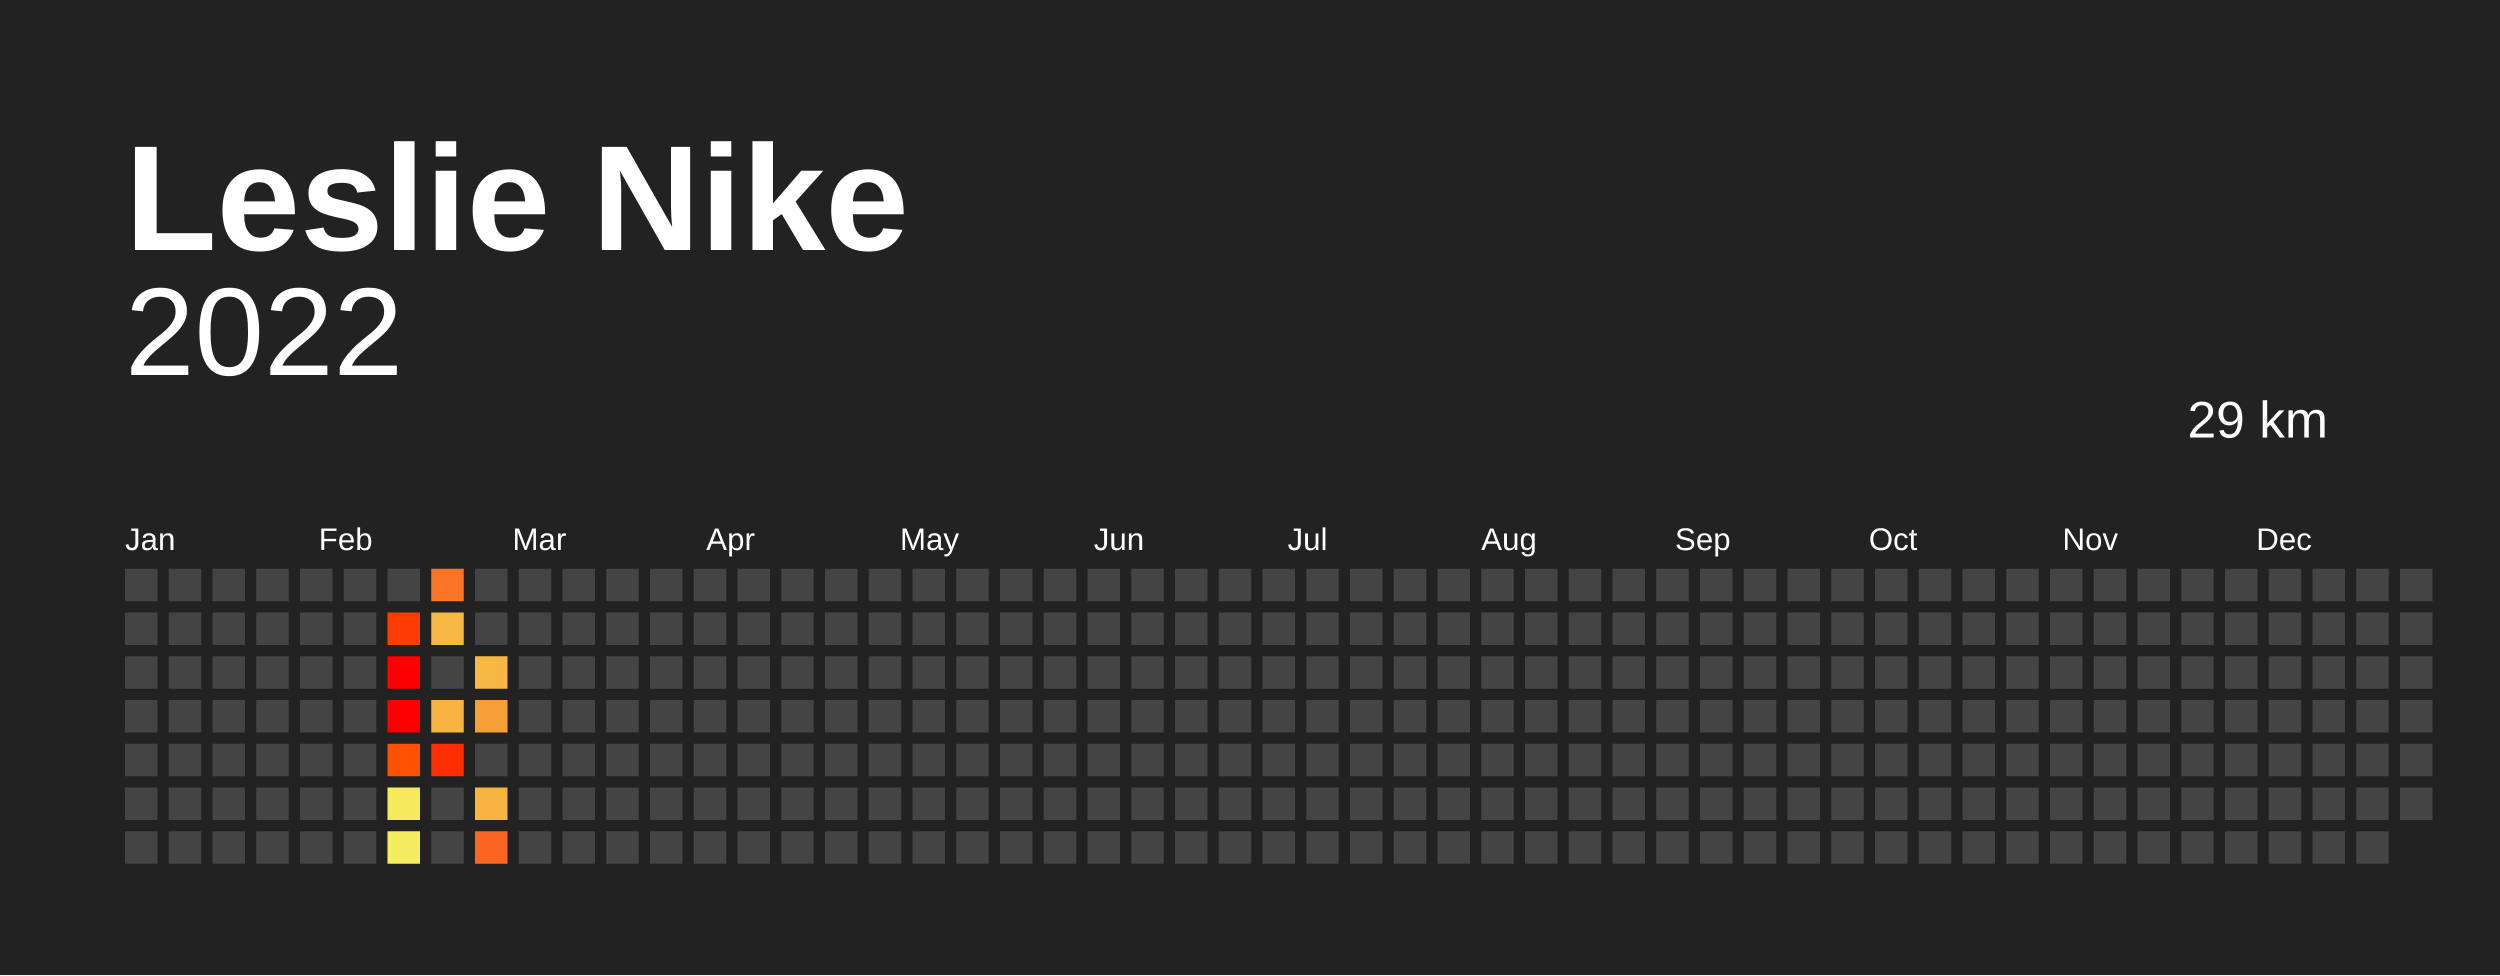
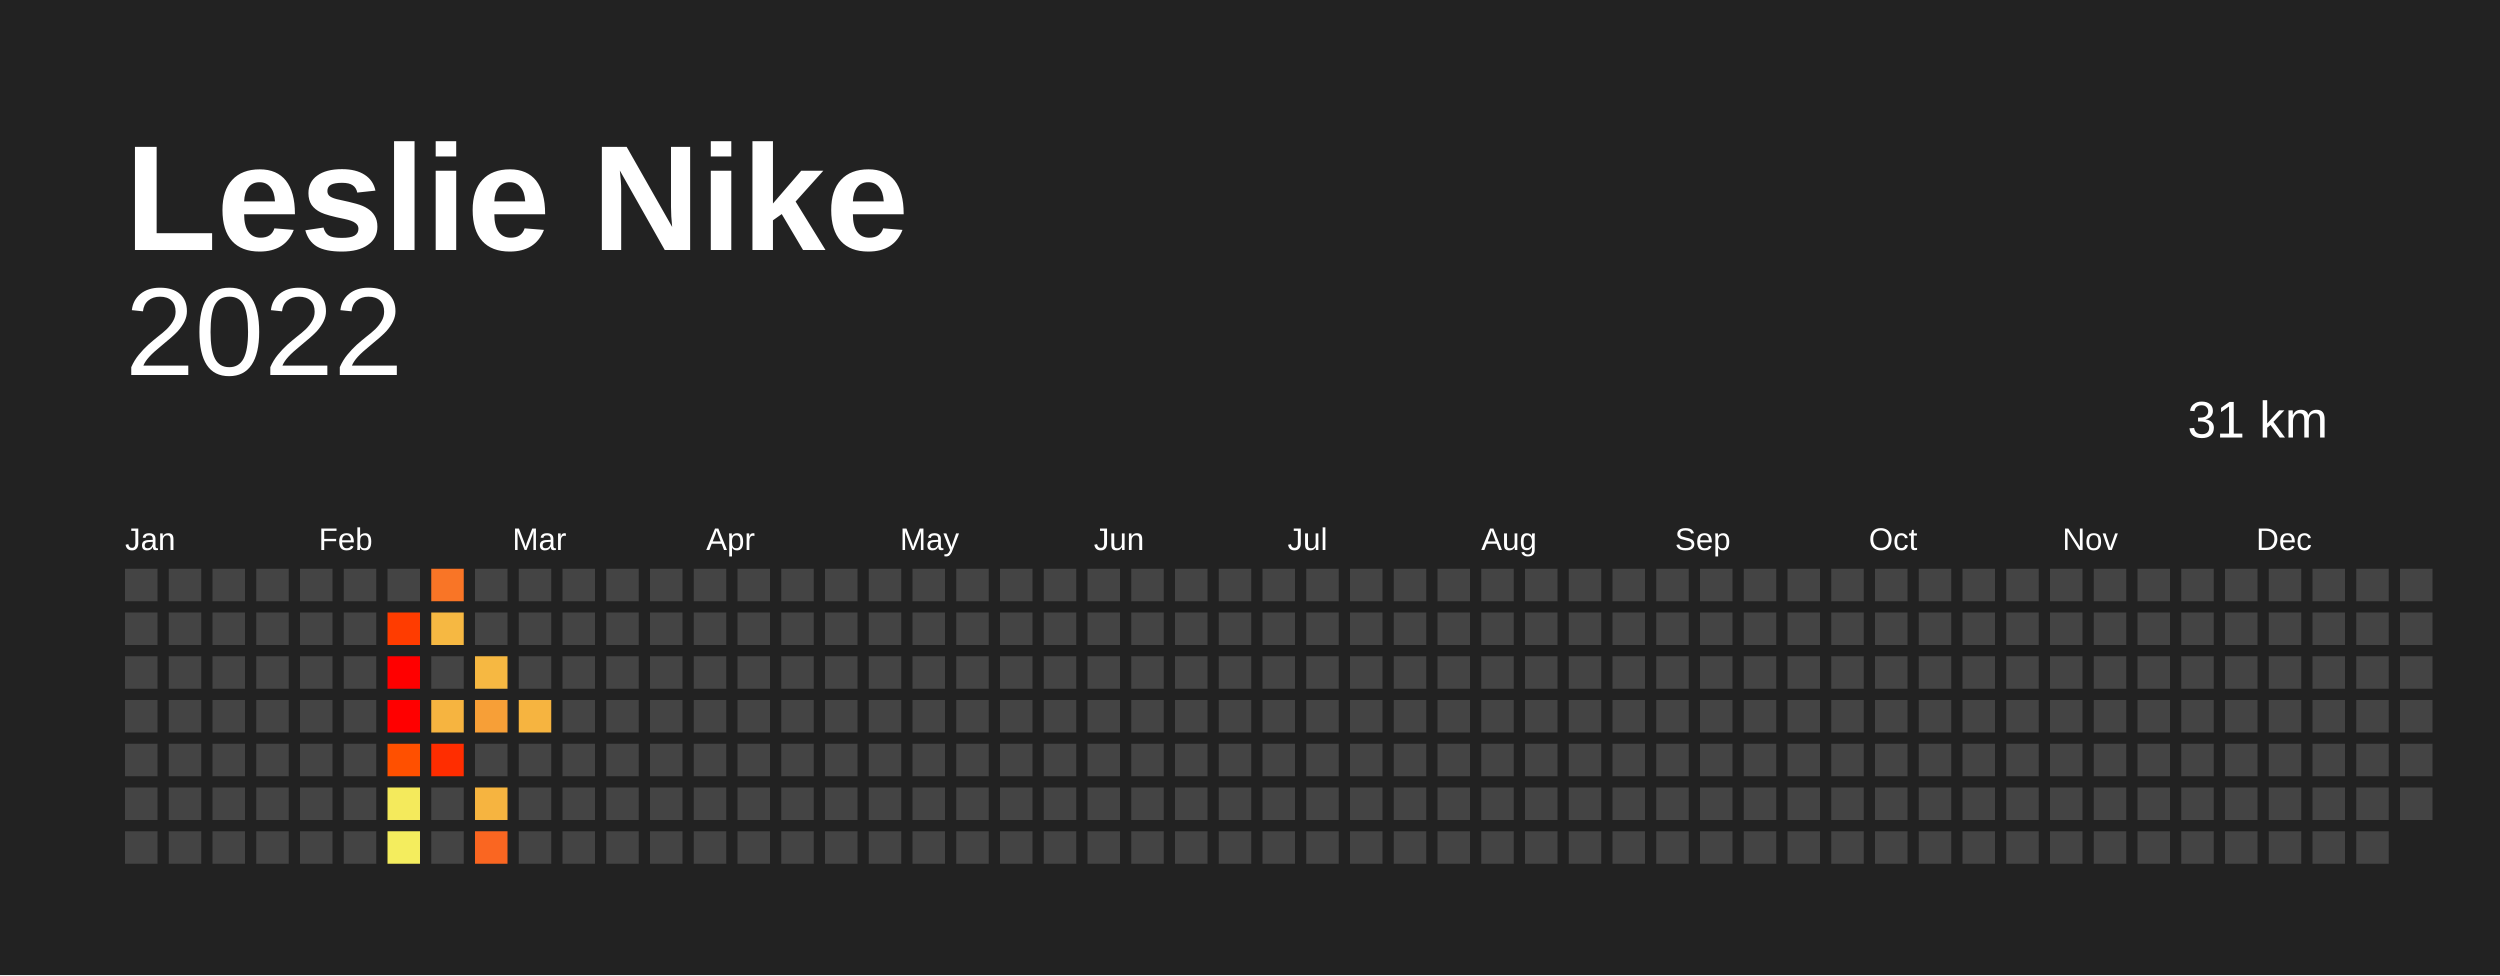
<svg xmlns="http://www.w3.org/2000/svg" baseProfile="full" height="78mm" version="1.1" viewBox="0,0,200,78" width="200mm">
  <defs />
  <rect fill="#222222" height="78" width="200" x="0" y="0" />
  <text fill="#FFFFFF" style="font-size:12px; font-family:Arial; font-weight:bold;" x="10" y="20">Leslie Nike</text>
  <text alignment-baseline="hanging" fill="#FFFFFF" style="font-size:10.0px; font-family:Arial;" x="10" y="30">2022</text>
-   <text alignment-baseline="hanging" fill="#FFFFFF" style="font-size:4.125px; font-family:Arial;" x="175" y="35">29 km</text>
+   <text alignment-baseline="hanging" fill="#FFFFFF" style="font-size:4.125px; font-family:Arial;" x="175" y="35">31 km</text>
  <text fill="#FFFFFF" style="font-size:2.5px; font-family:Arial" x="10.0" y="44">Jan</text>
  <text fill="#FFFFFF" style="font-size:2.5px; font-family:Arial" x="25.5" y="44">Feb</text>
  <text fill="#FFFFFF" style="font-size:2.5px; font-family:Arial" x="41.0" y="44">Mar</text>
  <text fill="#FFFFFF" style="font-size:2.5px; font-family:Arial" x="56.5" y="44">Apr</text>
  <text fill="#FFFFFF" style="font-size:2.5px; font-family:Arial" x="72.0" y="44">May</text>
  <text fill="#FFFFFF" style="font-size:2.5px; font-family:Arial" x="87.5" y="44">Jun</text>
  <text fill="#FFFFFF" style="font-size:2.5px; font-family:Arial" x="103.0" y="44">Jul</text>
  <text fill="#FFFFFF" style="font-size:2.5px; font-family:Arial" x="118.5" y="44">Aug</text>
  <text fill="#FFFFFF" style="font-size:2.5px; font-family:Arial" x="134.0" y="44">Sep</text>
  <text fill="#FFFFFF" style="font-size:2.5px; font-family:Arial" x="149.5" y="44">Oct</text>
  <text fill="#FFFFFF" style="font-size:2.5px; font-family:Arial" x="165.0" y="44">Nov</text>
  <text fill="#FFFFFF" style="font-size:2.5px; font-family:Arial" x="180.5" y="44">Dec</text>
  <rect fill="#444444" height="2.6" width="2.6" x="10.0" y="45.5" />
  <rect fill="#444444" height="2.6" width="2.6" x="10.0" y="49.0" />
  <rect fill="#444444" height="2.6" width="2.6" x="10.0" y="52.5" />
  <rect fill="#444444" height="2.6" width="2.6" x="10.0" y="56.0" />
  <rect fill="#444444" height="2.6" width="2.6" x="10.0" y="59.5" />
  <rect fill="#444444" height="2.6" width="2.6" x="10.0" y="63.0" />
  <rect fill="#444444" height="2.6" width="2.6" x="10.0" y="66.5" />
  <rect fill="#444444" height="2.6" width="2.6" x="13.5" y="45.5" />
  <rect fill="#444444" height="2.6" width="2.6" x="13.5" y="49.0" />
  <rect fill="#444444" height="2.6" width="2.6" x="13.5" y="52.5" />
  <rect fill="#444444" height="2.6" width="2.6" x="13.5" y="56.0" />
  <rect fill="#444444" height="2.6" width="2.6" x="13.5" y="59.5" />
  <rect fill="#444444" height="2.6" width="2.6" x="13.5" y="63.0" />
  <rect fill="#444444" height="2.6" width="2.6" x="13.5" y="66.5" />
  <rect fill="#444444" height="2.6" width="2.6" x="17.0" y="45.5" />
  <rect fill="#444444" height="2.6" width="2.6" x="17.0" y="49.0" />
  <rect fill="#444444" height="2.6" width="2.6" x="17.0" y="52.5" />
  <rect fill="#444444" height="2.6" width="2.6" x="17.0" y="56.0" />
  <rect fill="#444444" height="2.6" width="2.6" x="17.0" y="59.5" />
  <rect fill="#444444" height="2.6" width="2.6" x="17.0" y="63.0" />
  <rect fill="#444444" height="2.6" width="2.6" x="17.0" y="66.5" />
  <rect fill="#444444" height="2.6" width="2.6" x="20.5" y="45.5" />
  <rect fill="#444444" height="2.6" width="2.6" x="20.5" y="49.0" />
  <rect fill="#444444" height="2.6" width="2.6" x="20.5" y="52.5" />
  <rect fill="#444444" height="2.6" width="2.6" x="20.5" y="56.0" />
  <rect fill="#444444" height="2.6" width="2.6" x="20.5" y="59.5" />
  <rect fill="#444444" height="2.6" width="2.6" x="20.5" y="63.0" />
  <rect fill="#444444" height="2.6" width="2.6" x="20.5" y="66.5" />
  <rect fill="#444444" height="2.6" width="2.6" x="24.0" y="45.5" />
  <rect fill="#444444" height="2.6" width="2.6" x="24.0" y="49.0" />
  <rect fill="#444444" height="2.6" width="2.6" x="24.0" y="52.5" />
  <rect fill="#444444" height="2.6" width="2.6" x="24.0" y="56.0" />
  <rect fill="#444444" height="2.6" width="2.6" x="24.0" y="59.5" />
  <rect fill="#444444" height="2.6" width="2.6" x="24.0" y="63.0" />
  <rect fill="#444444" height="2.6" width="2.6" x="24.0" y="66.5" />
  <rect fill="#444444" height="2.6" width="2.6" x="27.5" y="45.5" />
  <rect fill="#444444" height="2.6" width="2.6" x="27.5" y="49.0" />
  <rect fill="#444444" height="2.6" width="2.6" x="27.5" y="52.5" />
  <rect fill="#444444" height="2.6" width="2.6" x="27.5" y="56.0" />
  <rect fill="#444444" height="2.6" width="2.6" x="27.5" y="59.5" />
  <rect fill="#444444" height="2.6" width="2.6" x="27.5" y="63.0" />
  <rect fill="#444444" height="2.6" width="2.6" x="27.5" y="66.5" />
  <rect fill="#444444" height="2.6" width="2.6" x="31.0" y="45.5" />
  <rect fill="#ff3c00" height="2.6" width="2.6" x="31.0" y="49.0" />
  <rect fill="red" height="2.6" width="2.6" x="31.0" y="52.5" />
  <rect fill="red" height="2.6" width="2.6" x="31.0" y="56.0" />
  <rect fill="#ff5000" height="2.6" width="2.6" x="31.0" y="59.5" />
  <rect fill="#f4ea5c" height="2.6" width="2.6" x="31.0" y="63.0" />
  <rect fill="#f4ed5e" height="2.6" width="2.6" x="31.0" y="66.5" />
  <rect fill="#f97526" height="2.6" width="2.6" x="34.5" y="45.5" />
  <rect fill="#f6b842" height="2.6" width="2.6" x="34.5" y="49.0" />
  <rect fill="#444444" height="2.6" width="2.6" x="34.5" y="52.5" />
  <rect fill="#f6b440" height="2.6" width="2.6" x="34.5" y="56.0" />
  <rect fill="#ff2d00" height="2.6" width="2.6" x="34.5" y="59.5" />
  <rect fill="#444444" height="2.6" width="2.6" x="34.5" y="63.0" />
  <rect fill="#444444" height="2.6" width="2.6" x="34.5" y="66.5" />
  <rect fill="#444444" height="2.6" width="2.6" x="38.0" y="45.5" />
  <rect fill="#444444" height="2.6" width="2.6" x="38.0" y="49.0" />
  <rect fill="#f6b842" height="2.6" width="2.6" x="38.0" y="52.5" />
  <rect fill="#f79f37" height="2.6" width="2.6" x="38.0" y="56.0" />
  <rect fill="#444444" height="2.6" width="2.6" x="38.0" y="59.5" />
  <rect fill="#f6b440" height="2.6" width="2.6" x="38.0" y="63.0" />
  <rect fill="#fa6621" height="2.6" width="2.6" x="38.0" y="66.5" />
  <rect fill="#444444" height="2.6" width="2.6" x="41.5" y="45.5" />
  <rect fill="#444444" height="2.6" width="2.6" x="41.5" y="49.0" />
  <rect fill="#444444" height="2.6" width="2.6" x="41.5" y="52.5" />
-   <rect fill="#444444" height="2.6" width="2.6" x="41.5" y="56.0" />
+   <rect fill="#f6b440" height="2.6" width="2.6" x="41.5" y="56.0" />
  <rect fill="#444444" height="2.6" width="2.6" x="41.5" y="59.5" />
  <rect fill="#444444" height="2.6" width="2.6" x="41.5" y="63.0" />
  <rect fill="#444444" height="2.6" width="2.6" x="41.5" y="66.5" />
  <rect fill="#444444" height="2.6" width="2.6" x="45.0" y="45.5" />
  <rect fill="#444444" height="2.6" width="2.6" x="45.0" y="49.0" />
  <rect fill="#444444" height="2.6" width="2.6" x="45.0" y="52.5" />
  <rect fill="#444444" height="2.6" width="2.6" x="45.0" y="56.0" />
  <rect fill="#444444" height="2.6" width="2.6" x="45.0" y="59.5" />
  <rect fill="#444444" height="2.6" width="2.6" x="45.0" y="63.0" />
  <rect fill="#444444" height="2.6" width="2.6" x="45.0" y="66.5" />
  <rect fill="#444444" height="2.6" width="2.6" x="48.5" y="45.5" />
  <rect fill="#444444" height="2.6" width="2.6" x="48.5" y="49.0" />
  <rect fill="#444444" height="2.6" width="2.6" x="48.5" y="52.5" />
  <rect fill="#444444" height="2.6" width="2.6" x="48.5" y="56.0" />
  <rect fill="#444444" height="2.6" width="2.6" x="48.5" y="59.5" />
  <rect fill="#444444" height="2.6" width="2.6" x="48.5" y="63.0" />
  <rect fill="#444444" height="2.6" width="2.6" x="48.5" y="66.5" />
  <rect fill="#444444" height="2.6" width="2.6" x="52.0" y="45.5" />
  <rect fill="#444444" height="2.6" width="2.6" x="52.0" y="49.0" />
  <rect fill="#444444" height="2.6" width="2.6" x="52.0" y="52.5" />
  <rect fill="#444444" height="2.6" width="2.6" x="52.0" y="56.0" />
  <rect fill="#444444" height="2.6" width="2.6" x="52.0" y="59.5" />
  <rect fill="#444444" height="2.6" width="2.6" x="52.0" y="63.0" />
  <rect fill="#444444" height="2.6" width="2.6" x="52.0" y="66.5" />
  <rect fill="#444444" height="2.6" width="2.6" x="55.5" y="45.5" />
  <rect fill="#444444" height="2.6" width="2.6" x="55.5" y="49.0" />
  <rect fill="#444444" height="2.6" width="2.6" x="55.5" y="52.5" />
  <rect fill="#444444" height="2.6" width="2.6" x="55.5" y="56.0" />
  <rect fill="#444444" height="2.6" width="2.6" x="55.5" y="59.5" />
  <rect fill="#444444" height="2.6" width="2.6" x="55.5" y="63.0" />
  <rect fill="#444444" height="2.6" width="2.6" x="55.5" y="66.5" />
  <rect fill="#444444" height="2.6" width="2.6" x="59.0" y="45.5" />
  <rect fill="#444444" height="2.6" width="2.6" x="59.0" y="49.0" />
  <rect fill="#444444" height="2.6" width="2.6" x="59.0" y="52.5" />
  <rect fill="#444444" height="2.6" width="2.6" x="59.0" y="56.0" />
  <rect fill="#444444" height="2.6" width="2.6" x="59.0" y="59.5" />
  <rect fill="#444444" height="2.6" width="2.6" x="59.0" y="63.0" />
  <rect fill="#444444" height="2.6" width="2.6" x="59.0" y="66.5" />
  <rect fill="#444444" height="2.6" width="2.6" x="62.5" y="45.5" />
  <rect fill="#444444" height="2.6" width="2.6" x="62.5" y="49.0" />
  <rect fill="#444444" height="2.6" width="2.6" x="62.5" y="52.5" />
  <rect fill="#444444" height="2.6" width="2.6" x="62.5" y="56.0" />
  <rect fill="#444444" height="2.6" width="2.6" x="62.5" y="59.5" />
  <rect fill="#444444" height="2.6" width="2.6" x="62.5" y="63.0" />
  <rect fill="#444444" height="2.6" width="2.6" x="62.5" y="66.5" />
  <rect fill="#444444" height="2.6" width="2.6" x="66.0" y="45.5" />
  <rect fill="#444444" height="2.6" width="2.6" x="66.0" y="49.0" />
  <rect fill="#444444" height="2.6" width="2.6" x="66.0" y="52.5" />
  <rect fill="#444444" height="2.6" width="2.6" x="66.0" y="56.0" />
  <rect fill="#444444" height="2.6" width="2.6" x="66.0" y="59.5" />
  <rect fill="#444444" height="2.6" width="2.6" x="66.0" y="63.0" />
  <rect fill="#444444" height="2.6" width="2.6" x="66.0" y="66.5" />
  <rect fill="#444444" height="2.6" width="2.6" x="69.5" y="45.5" />
  <rect fill="#444444" height="2.6" width="2.6" x="69.5" y="49.0" />
  <rect fill="#444444" height="2.6" width="2.6" x="69.5" y="52.5" />
  <rect fill="#444444" height="2.6" width="2.6" x="69.5" y="56.0" />
  <rect fill="#444444" height="2.6" width="2.6" x="69.5" y="59.5" />
  <rect fill="#444444" height="2.6" width="2.6" x="69.5" y="63.0" />
  <rect fill="#444444" height="2.6" width="2.6" x="69.5" y="66.5" />
  <rect fill="#444444" height="2.6" width="2.6" x="73.0" y="45.5" />
  <rect fill="#444444" height="2.6" width="2.6" x="73.0" y="49.0" />
  <rect fill="#444444" height="2.6" width="2.6" x="73.0" y="52.5" />
  <rect fill="#444444" height="2.6" width="2.6" x="73.0" y="56.0" />
  <rect fill="#444444" height="2.6" width="2.6" x="73.0" y="59.5" />
  <rect fill="#444444" height="2.6" width="2.6" x="73.0" y="63.0" />
  <rect fill="#444444" height="2.6" width="2.6" x="73.0" y="66.5" />
  <rect fill="#444444" height="2.6" width="2.6" x="76.5" y="45.5" />
  <rect fill="#444444" height="2.6" width="2.6" x="76.5" y="49.0" />
  <rect fill="#444444" height="2.6" width="2.6" x="76.5" y="52.5" />
  <rect fill="#444444" height="2.6" width="2.6" x="76.5" y="56.0" />
  <rect fill="#444444" height="2.6" width="2.6" x="76.5" y="59.5" />
  <rect fill="#444444" height="2.6" width="2.6" x="76.5" y="63.0" />
  <rect fill="#444444" height="2.6" width="2.6" x="76.5" y="66.5" />
  <rect fill="#444444" height="2.6" width="2.6" x="80.0" y="45.5" />
  <rect fill="#444444" height="2.6" width="2.6" x="80.0" y="49.0" />
  <rect fill="#444444" height="2.6" width="2.6" x="80.0" y="52.5" />
  <rect fill="#444444" height="2.6" width="2.6" x="80.0" y="56.0" />
  <rect fill="#444444" height="2.6" width="2.6" x="80.0" y="59.5" />
  <rect fill="#444444" height="2.6" width="2.6" x="80.0" y="63.0" />
  <rect fill="#444444" height="2.6" width="2.6" x="80.0" y="66.5" />
  <rect fill="#444444" height="2.6" width="2.6" x="83.5" y="45.5" />
  <rect fill="#444444" height="2.6" width="2.6" x="83.5" y="49.0" />
  <rect fill="#444444" height="2.6" width="2.6" x="83.5" y="52.5" />
  <rect fill="#444444" height="2.6" width="2.6" x="83.5" y="56.0" />
  <rect fill="#444444" height="2.6" width="2.6" x="83.5" y="59.5" />
  <rect fill="#444444" height="2.6" width="2.6" x="83.5" y="63.0" />
  <rect fill="#444444" height="2.6" width="2.6" x="83.5" y="66.5" />
  <rect fill="#444444" height="2.6" width="2.6" x="87.0" y="45.5" />
  <rect fill="#444444" height="2.6" width="2.6" x="87.0" y="49.0" />
  <rect fill="#444444" height="2.6" width="2.6" x="87.0" y="52.5" />
  <rect fill="#444444" height="2.6" width="2.6" x="87.0" y="56.0" />
  <rect fill="#444444" height="2.6" width="2.6" x="87.0" y="59.5" />
  <rect fill="#444444" height="2.6" width="2.6" x="87.0" y="63.0" />
  <rect fill="#444444" height="2.6" width="2.6" x="87.0" y="66.5" />
  <rect fill="#444444" height="2.6" width="2.6" x="90.5" y="45.5" />
  <rect fill="#444444" height="2.6" width="2.6" x="90.5" y="49.0" />
  <rect fill="#444444" height="2.6" width="2.6" x="90.5" y="52.5" />
  <rect fill="#444444" height="2.6" width="2.6" x="90.5" y="56.0" />
  <rect fill="#444444" height="2.6" width="2.6" x="90.5" y="59.5" />
  <rect fill="#444444" height="2.6" width="2.6" x="90.5" y="63.0" />
  <rect fill="#444444" height="2.6" width="2.6" x="90.5" y="66.5" />
  <rect fill="#444444" height="2.6" width="2.6" x="94.0" y="45.5" />
  <rect fill="#444444" height="2.6" width="2.6" x="94.0" y="49.0" />
  <rect fill="#444444" height="2.6" width="2.6" x="94.0" y="52.5" />
  <rect fill="#444444" height="2.6" width="2.6" x="94.0" y="56.0" />
  <rect fill="#444444" height="2.6" width="2.6" x="94.0" y="59.5" />
  <rect fill="#444444" height="2.6" width="2.6" x="94.0" y="63.0" />
  <rect fill="#444444" height="2.6" width="2.6" x="94.0" y="66.5" />
  <rect fill="#444444" height="2.6" width="2.6" x="97.5" y="45.5" />
  <rect fill="#444444" height="2.6" width="2.6" x="97.5" y="49.0" />
  <rect fill="#444444" height="2.6" width="2.6" x="97.5" y="52.5" />
  <rect fill="#444444" height="2.6" width="2.6" x="97.5" y="56.0" />
  <rect fill="#444444" height="2.6" width="2.6" x="97.5" y="59.5" />
  <rect fill="#444444" height="2.6" width="2.6" x="97.5" y="63.0" />
  <rect fill="#444444" height="2.6" width="2.6" x="97.5" y="66.5" />
  <rect fill="#444444" height="2.6" width="2.6" x="101.0" y="45.5" />
  <rect fill="#444444" height="2.6" width="2.6" x="101.0" y="49.0" />
  <rect fill="#444444" height="2.6" width="2.6" x="101.0" y="52.5" />
  <rect fill="#444444" height="2.6" width="2.6" x="101.0" y="56.0" />
  <rect fill="#444444" height="2.6" width="2.6" x="101.0" y="59.5" />
  <rect fill="#444444" height="2.6" width="2.6" x="101.0" y="63.0" />
  <rect fill="#444444" height="2.6" width="2.6" x="101.0" y="66.5" />
  <rect fill="#444444" height="2.6" width="2.6" x="104.5" y="45.5" />
  <rect fill="#444444" height="2.6" width="2.6" x="104.5" y="49.0" />
  <rect fill="#444444" height="2.6" width="2.6" x="104.5" y="52.5" />
  <rect fill="#444444" height="2.6" width="2.6" x="104.5" y="56.0" />
  <rect fill="#444444" height="2.6" width="2.6" x="104.5" y="59.5" />
  <rect fill="#444444" height="2.6" width="2.6" x="104.5" y="63.0" />
  <rect fill="#444444" height="2.6" width="2.6" x="104.5" y="66.5" />
  <rect fill="#444444" height="2.6" width="2.6" x="108.0" y="45.5" />
  <rect fill="#444444" height="2.6" width="2.6" x="108.0" y="49.0" />
  <rect fill="#444444" height="2.6" width="2.6" x="108.0" y="52.5" />
  <rect fill="#444444" height="2.6" width="2.6" x="108.0" y="56.0" />
  <rect fill="#444444" height="2.6" width="2.6" x="108.0" y="59.5" />
  <rect fill="#444444" height="2.6" width="2.6" x="108.0" y="63.0" />
  <rect fill="#444444" height="2.6" width="2.6" x="108.0" y="66.5" />
  <rect fill="#444444" height="2.6" width="2.6" x="111.5" y="45.5" />
  <rect fill="#444444" height="2.6" width="2.6" x="111.5" y="49.0" />
  <rect fill="#444444" height="2.6" width="2.6" x="111.5" y="52.5" />
  <rect fill="#444444" height="2.6" width="2.6" x="111.5" y="56.0" />
  <rect fill="#444444" height="2.6" width="2.6" x="111.5" y="59.5" />
  <rect fill="#444444" height="2.6" width="2.6" x="111.5" y="63.0" />
  <rect fill="#444444" height="2.6" width="2.6" x="111.5" y="66.5" />
  <rect fill="#444444" height="2.6" width="2.6" x="115.0" y="45.5" />
  <rect fill="#444444" height="2.6" width="2.6" x="115.0" y="49.0" />
  <rect fill="#444444" height="2.6" width="2.6" x="115.0" y="52.5" />
  <rect fill="#444444" height="2.6" width="2.6" x="115.0" y="56.0" />
  <rect fill="#444444" height="2.6" width="2.6" x="115.0" y="59.5" />
  <rect fill="#444444" height="2.6" width="2.6" x="115.0" y="63.0" />
  <rect fill="#444444" height="2.6" width="2.6" x="115.0" y="66.5" />
  <rect fill="#444444" height="2.6" width="2.6" x="118.5" y="45.5" />
  <rect fill="#444444" height="2.6" width="2.6" x="118.5" y="49.0" />
  <rect fill="#444444" height="2.6" width="2.6" x="118.5" y="52.5" />
  <rect fill="#444444" height="2.6" width="2.6" x="118.5" y="56.0" />
  <rect fill="#444444" height="2.6" width="2.6" x="118.5" y="59.5" />
  <rect fill="#444444" height="2.6" width="2.6" x="118.5" y="63.0" />
  <rect fill="#444444" height="2.6" width="2.6" x="118.5" y="66.5" />
  <rect fill="#444444" height="2.6" width="2.6" x="122.0" y="45.5" />
  <rect fill="#444444" height="2.6" width="2.6" x="122.0" y="49.0" />
  <rect fill="#444444" height="2.6" width="2.6" x="122.0" y="52.5" />
  <rect fill="#444444" height="2.6" width="2.6" x="122.0" y="56.0" />
  <rect fill="#444444" height="2.6" width="2.6" x="122.0" y="59.5" />
  <rect fill="#444444" height="2.6" width="2.6" x="122.0" y="63.0" />
  <rect fill="#444444" height="2.6" width="2.6" x="122.0" y="66.5" />
  <rect fill="#444444" height="2.6" width="2.6" x="125.5" y="45.5" />
  <rect fill="#444444" height="2.6" width="2.6" x="125.5" y="49.0" />
  <rect fill="#444444" height="2.6" width="2.6" x="125.5" y="52.5" />
  <rect fill="#444444" height="2.6" width="2.6" x="125.5" y="56.0" />
  <rect fill="#444444" height="2.6" width="2.6" x="125.5" y="59.5" />
  <rect fill="#444444" height="2.6" width="2.6" x="125.5" y="63.0" />
  <rect fill="#444444" height="2.6" width="2.6" x="125.5" y="66.5" />
  <rect fill="#444444" height="2.6" width="2.6" x="129.0" y="45.5" />
  <rect fill="#444444" height="2.6" width="2.6" x="129.0" y="49.0" />
  <rect fill="#444444" height="2.6" width="2.6" x="129.0" y="52.5" />
  <rect fill="#444444" height="2.6" width="2.6" x="129.0" y="56.0" />
  <rect fill="#444444" height="2.6" width="2.6" x="129.0" y="59.5" />
  <rect fill="#444444" height="2.6" width="2.6" x="129.0" y="63.0" />
  <rect fill="#444444" height="2.6" width="2.6" x="129.0" y="66.5" />
  <rect fill="#444444" height="2.6" width="2.6" x="132.5" y="45.5" />
  <rect fill="#444444" height="2.6" width="2.6" x="132.5" y="49.0" />
  <rect fill="#444444" height="2.6" width="2.6" x="132.5" y="52.5" />
  <rect fill="#444444" height="2.6" width="2.6" x="132.5" y="56.0" />
  <rect fill="#444444" height="2.6" width="2.6" x="132.5" y="59.5" />
  <rect fill="#444444" height="2.6" width="2.6" x="132.5" y="63.0" />
  <rect fill="#444444" height="2.6" width="2.6" x="132.5" y="66.5" />
  <rect fill="#444444" height="2.6" width="2.6" x="136.0" y="45.5" />
  <rect fill="#444444" height="2.6" width="2.6" x="136.0" y="49.0" />
  <rect fill="#444444" height="2.6" width="2.6" x="136.0" y="52.5" />
  <rect fill="#444444" height="2.6" width="2.6" x="136.0" y="56.0" />
  <rect fill="#444444" height="2.6" width="2.6" x="136.0" y="59.5" />
  <rect fill="#444444" height="2.6" width="2.6" x="136.0" y="63.0" />
  <rect fill="#444444" height="2.6" width="2.6" x="136.0" y="66.5" />
  <rect fill="#444444" height="2.6" width="2.6" x="139.5" y="45.5" />
  <rect fill="#444444" height="2.6" width="2.6" x="139.5" y="49.0" />
  <rect fill="#444444" height="2.6" width="2.6" x="139.5" y="52.5" />
  <rect fill="#444444" height="2.6" width="2.6" x="139.5" y="56.0" />
  <rect fill="#444444" height="2.6" width="2.6" x="139.5" y="59.5" />
  <rect fill="#444444" height="2.6" width="2.6" x="139.5" y="63.0" />
  <rect fill="#444444" height="2.6" width="2.6" x="139.5" y="66.5" />
  <rect fill="#444444" height="2.6" width="2.6" x="143.0" y="45.5" />
  <rect fill="#444444" height="2.6" width="2.6" x="143.0" y="49.0" />
  <rect fill="#444444" height="2.6" width="2.6" x="143.0" y="52.5" />
  <rect fill="#444444" height="2.6" width="2.6" x="143.0" y="56.0" />
  <rect fill="#444444" height="2.6" width="2.6" x="143.0" y="59.5" />
  <rect fill="#444444" height="2.6" width="2.6" x="143.0" y="63.0" />
  <rect fill="#444444" height="2.6" width="2.6" x="143.0" y="66.5" />
  <rect fill="#444444" height="2.6" width="2.6" x="146.5" y="45.5" />
  <rect fill="#444444" height="2.6" width="2.6" x="146.5" y="49.0" />
  <rect fill="#444444" height="2.6" width="2.6" x="146.5" y="52.5" />
  <rect fill="#444444" height="2.6" width="2.6" x="146.5" y="56.0" />
  <rect fill="#444444" height="2.6" width="2.6" x="146.5" y="59.5" />
  <rect fill="#444444" height="2.6" width="2.6" x="146.5" y="63.0" />
  <rect fill="#444444" height="2.6" width="2.6" x="146.5" y="66.5" />
  <rect fill="#444444" height="2.6" width="2.6" x="150.0" y="45.5" />
  <rect fill="#444444" height="2.6" width="2.6" x="150.0" y="49.0" />
  <rect fill="#444444" height="2.6" width="2.6" x="150.0" y="52.5" />
  <rect fill="#444444" height="2.6" width="2.6" x="150.0" y="56.0" />
  <rect fill="#444444" height="2.6" width="2.6" x="150.0" y="59.5" />
  <rect fill="#444444" height="2.6" width="2.6" x="150.0" y="63.0" />
  <rect fill="#444444" height="2.6" width="2.6" x="150.0" y="66.5" />
  <rect fill="#444444" height="2.6" width="2.6" x="153.5" y="45.5" />
  <rect fill="#444444" height="2.6" width="2.6" x="153.5" y="49.0" />
  <rect fill="#444444" height="2.6" width="2.6" x="153.5" y="52.5" />
  <rect fill="#444444" height="2.6" width="2.6" x="153.5" y="56.0" />
  <rect fill="#444444" height="2.6" width="2.6" x="153.5" y="59.5" />
  <rect fill="#444444" height="2.6" width="2.6" x="153.5" y="63.0" />
  <rect fill="#444444" height="2.6" width="2.6" x="153.5" y="66.5" />
  <rect fill="#444444" height="2.6" width="2.6" x="157.0" y="45.5" />
  <rect fill="#444444" height="2.6" width="2.6" x="157.0" y="49.0" />
  <rect fill="#444444" height="2.6" width="2.6" x="157.0" y="52.5" />
  <rect fill="#444444" height="2.6" width="2.6" x="157.0" y="56.0" />
  <rect fill="#444444" height="2.6" width="2.6" x="157.0" y="59.5" />
  <rect fill="#444444" height="2.6" width="2.6" x="157.0" y="63.0" />
  <rect fill="#444444" height="2.6" width="2.6" x="157.0" y="66.5" />
  <rect fill="#444444" height="2.6" width="2.6" x="160.5" y="45.5" />
  <rect fill="#444444" height="2.6" width="2.6" x="160.5" y="49.0" />
  <rect fill="#444444" height="2.6" width="2.6" x="160.5" y="52.5" />
  <rect fill="#444444" height="2.6" width="2.6" x="160.5" y="56.0" />
  <rect fill="#444444" height="2.6" width="2.6" x="160.5" y="59.5" />
  <rect fill="#444444" height="2.6" width="2.6" x="160.5" y="63.0" />
  <rect fill="#444444" height="2.6" width="2.6" x="160.5" y="66.5" />
  <rect fill="#444444" height="2.6" width="2.6" x="164.0" y="45.5" />
  <rect fill="#444444" height="2.6" width="2.6" x="164.0" y="49.0" />
  <rect fill="#444444" height="2.6" width="2.6" x="164.0" y="52.5" />
  <rect fill="#444444" height="2.6" width="2.6" x="164.0" y="56.0" />
  <rect fill="#444444" height="2.6" width="2.6" x="164.0" y="59.5" />
  <rect fill="#444444" height="2.6" width="2.6" x="164.0" y="63.0" />
  <rect fill="#444444" height="2.6" width="2.6" x="164.0" y="66.5" />
  <rect fill="#444444" height="2.6" width="2.6" x="167.5" y="45.5" />
  <rect fill="#444444" height="2.6" width="2.6" x="167.5" y="49.0" />
  <rect fill="#444444" height="2.6" width="2.6" x="167.5" y="52.5" />
  <rect fill="#444444" height="2.6" width="2.6" x="167.5" y="56.0" />
  <rect fill="#444444" height="2.6" width="2.6" x="167.5" y="59.5" />
  <rect fill="#444444" height="2.6" width="2.6" x="167.5" y="63.0" />
  <rect fill="#444444" height="2.6" width="2.6" x="167.5" y="66.5" />
  <rect fill="#444444" height="2.6" width="2.6" x="171.0" y="45.5" />
  <rect fill="#444444" height="2.6" width="2.6" x="171.0" y="49.0" />
  <rect fill="#444444" height="2.6" width="2.6" x="171.0" y="52.5" />
  <rect fill="#444444" height="2.6" width="2.6" x="171.0" y="56.0" />
  <rect fill="#444444" height="2.6" width="2.6" x="171.0" y="59.5" />
  <rect fill="#444444" height="2.6" width="2.6" x="171.0" y="63.0" />
  <rect fill="#444444" height="2.6" width="2.6" x="171.0" y="66.5" />
  <rect fill="#444444" height="2.6" width="2.6" x="174.5" y="45.5" />
  <rect fill="#444444" height="2.6" width="2.6" x="174.5" y="49.0" />
  <rect fill="#444444" height="2.6" width="2.6" x="174.5" y="52.5" />
  <rect fill="#444444" height="2.6" width="2.6" x="174.5" y="56.0" />
  <rect fill="#444444" height="2.6" width="2.6" x="174.5" y="59.5" />
  <rect fill="#444444" height="2.6" width="2.6" x="174.5" y="63.0" />
  <rect fill="#444444" height="2.6" width="2.6" x="174.5" y="66.5" />
  <rect fill="#444444" height="2.6" width="2.6" x="178.0" y="45.5" />
  <rect fill="#444444" height="2.6" width="2.6" x="178.0" y="49.0" />
  <rect fill="#444444" height="2.6" width="2.6" x="178.0" y="52.5" />
  <rect fill="#444444" height="2.6" width="2.6" x="178.0" y="56.0" />
  <rect fill="#444444" height="2.6" width="2.6" x="178.0" y="59.5" />
  <rect fill="#444444" height="2.6" width="2.6" x="178.0" y="63.0" />
  <rect fill="#444444" height="2.6" width="2.6" x="178.0" y="66.5" />
  <rect fill="#444444" height="2.6" width="2.6" x="181.5" y="45.5" />
  <rect fill="#444444" height="2.6" width="2.6" x="181.5" y="49.0" />
  <rect fill="#444444" height="2.6" width="2.6" x="181.5" y="52.5" />
  <rect fill="#444444" height="2.6" width="2.6" x="181.5" y="56.0" />
  <rect fill="#444444" height="2.6" width="2.6" x="181.5" y="59.5" />
  <rect fill="#444444" height="2.6" width="2.6" x="181.5" y="63.0" />
  <rect fill="#444444" height="2.6" width="2.6" x="181.5" y="66.5" />
  <rect fill="#444444" height="2.6" width="2.6" x="185.0" y="45.5" />
  <rect fill="#444444" height="2.6" width="2.6" x="185.0" y="49.0" />
  <rect fill="#444444" height="2.6" width="2.6" x="185.0" y="52.5" />
  <rect fill="#444444" height="2.6" width="2.6" x="185.0" y="56.0" />
  <rect fill="#444444" height="2.6" width="2.6" x="185.0" y="59.5" />
  <rect fill="#444444" height="2.6" width="2.6" x="185.0" y="63.0" />
  <rect fill="#444444" height="2.6" width="2.6" x="185.0" y="66.5" />
  <rect fill="#444444" height="2.6" width="2.6" x="188.5" y="45.5" />
  <rect fill="#444444" height="2.6" width="2.6" x="188.5" y="49.0" />
  <rect fill="#444444" height="2.6" width="2.6" x="188.5" y="52.5" />
  <rect fill="#444444" height="2.6" width="2.6" x="188.5" y="56.0" />
  <rect fill="#444444" height="2.6" width="2.6" x="188.5" y="59.5" />
  <rect fill="#444444" height="2.6" width="2.6" x="188.5" y="63.0" />
  <rect fill="#444444" height="2.6" width="2.6" x="188.5" y="66.5" />
  <rect fill="#444444" height="2.6" width="2.6" x="192.0" y="45.5" />
  <rect fill="#444444" height="2.6" width="2.6" x="192.0" y="49.0" />
  <rect fill="#444444" height="2.6" width="2.6" x="192.0" y="52.5" />
  <rect fill="#444444" height="2.6" width="2.6" x="192.0" y="56.0" />
  <rect fill="#444444" height="2.6" width="2.6" x="192.0" y="59.5" />
  <rect fill="#444444" height="2.6" width="2.6" x="192.0" y="63.0" />
</svg>
